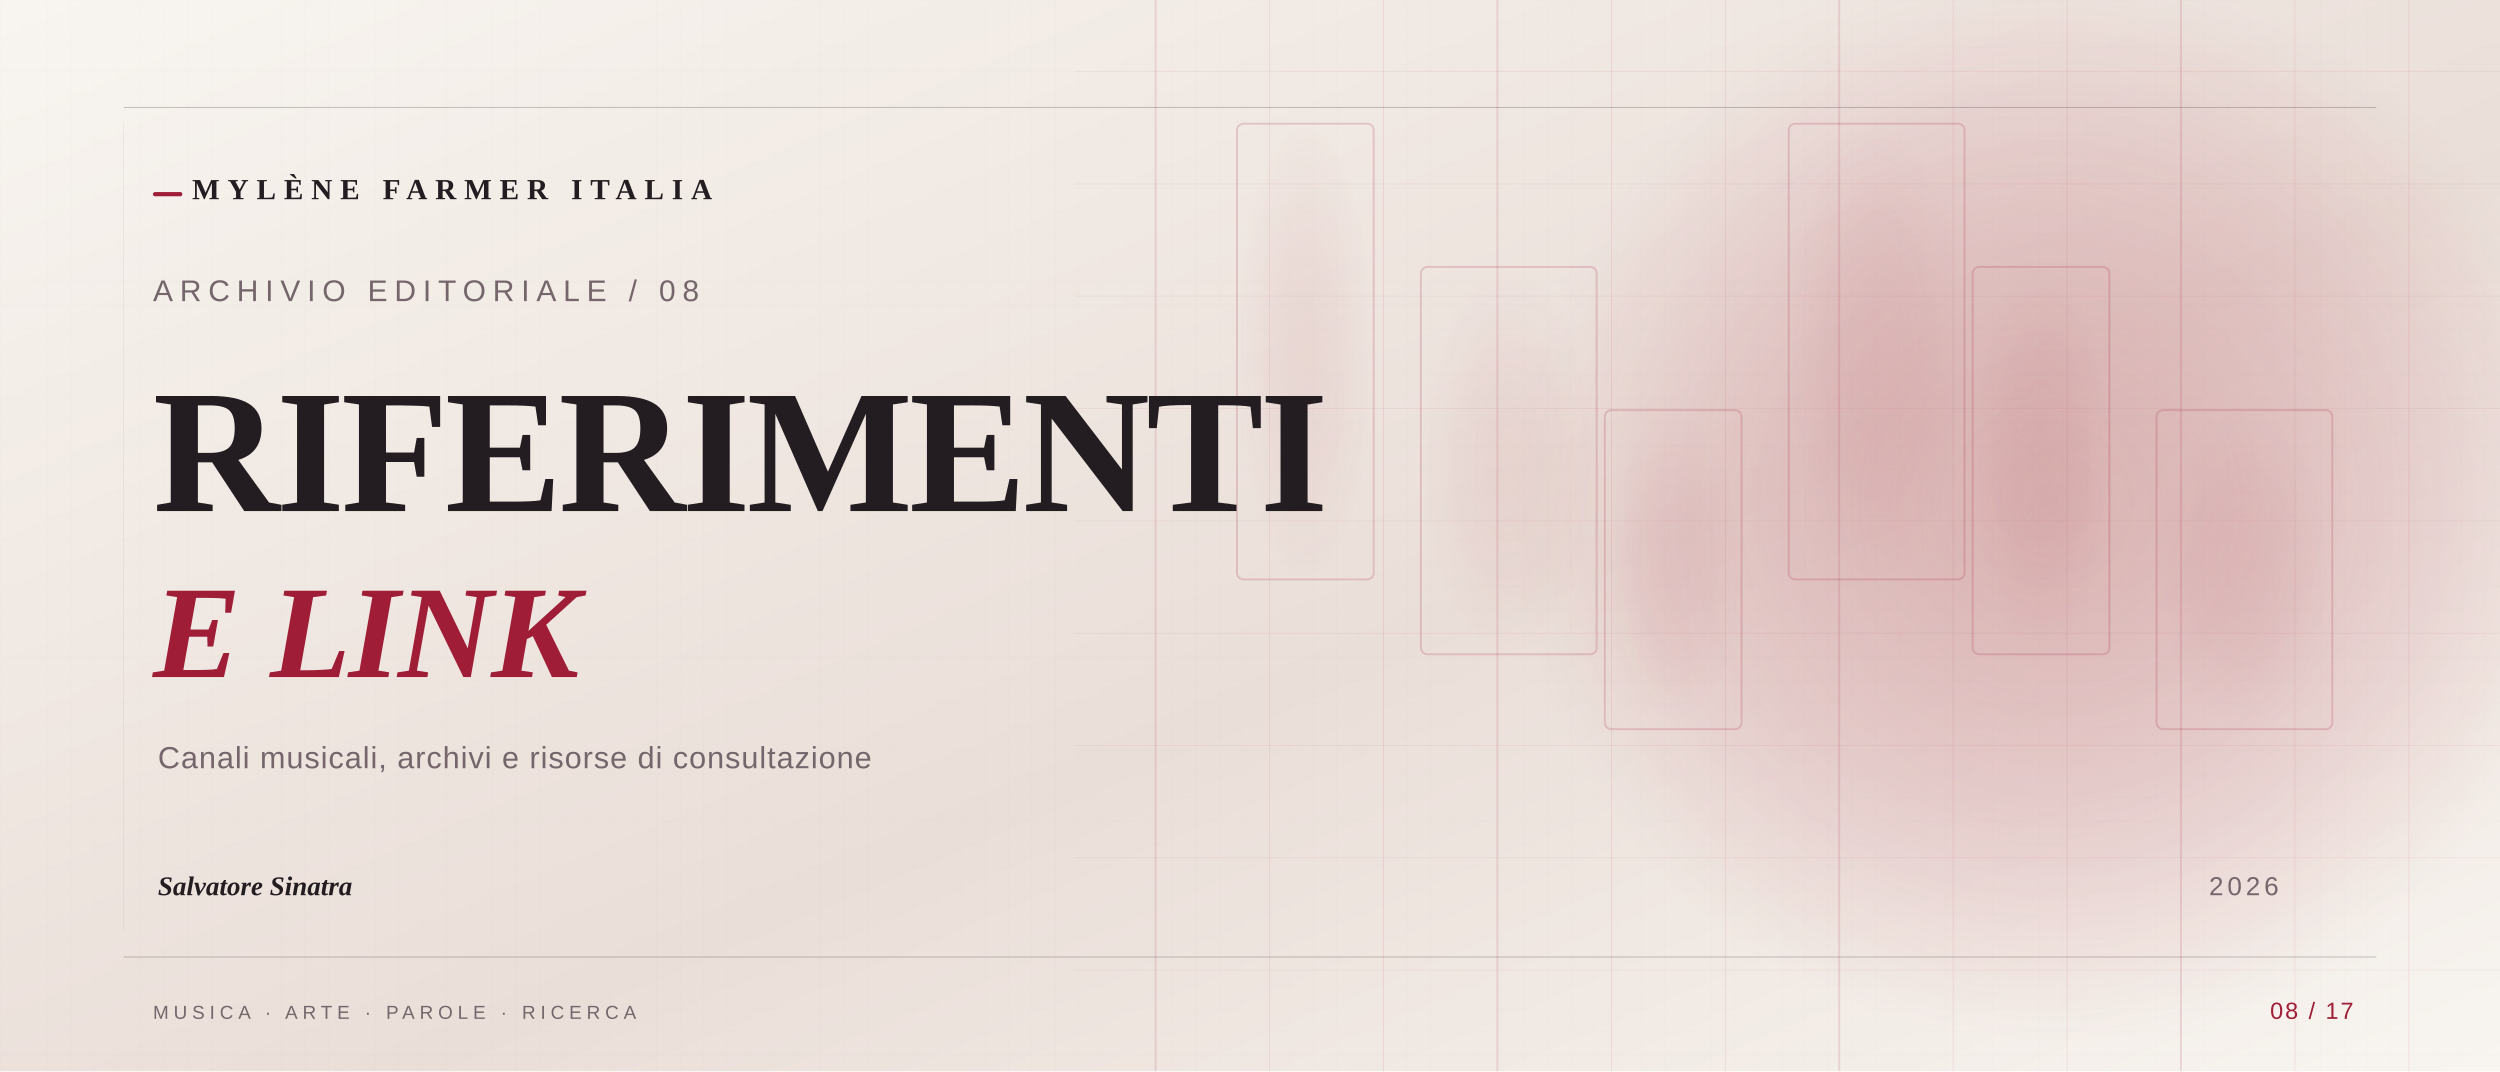
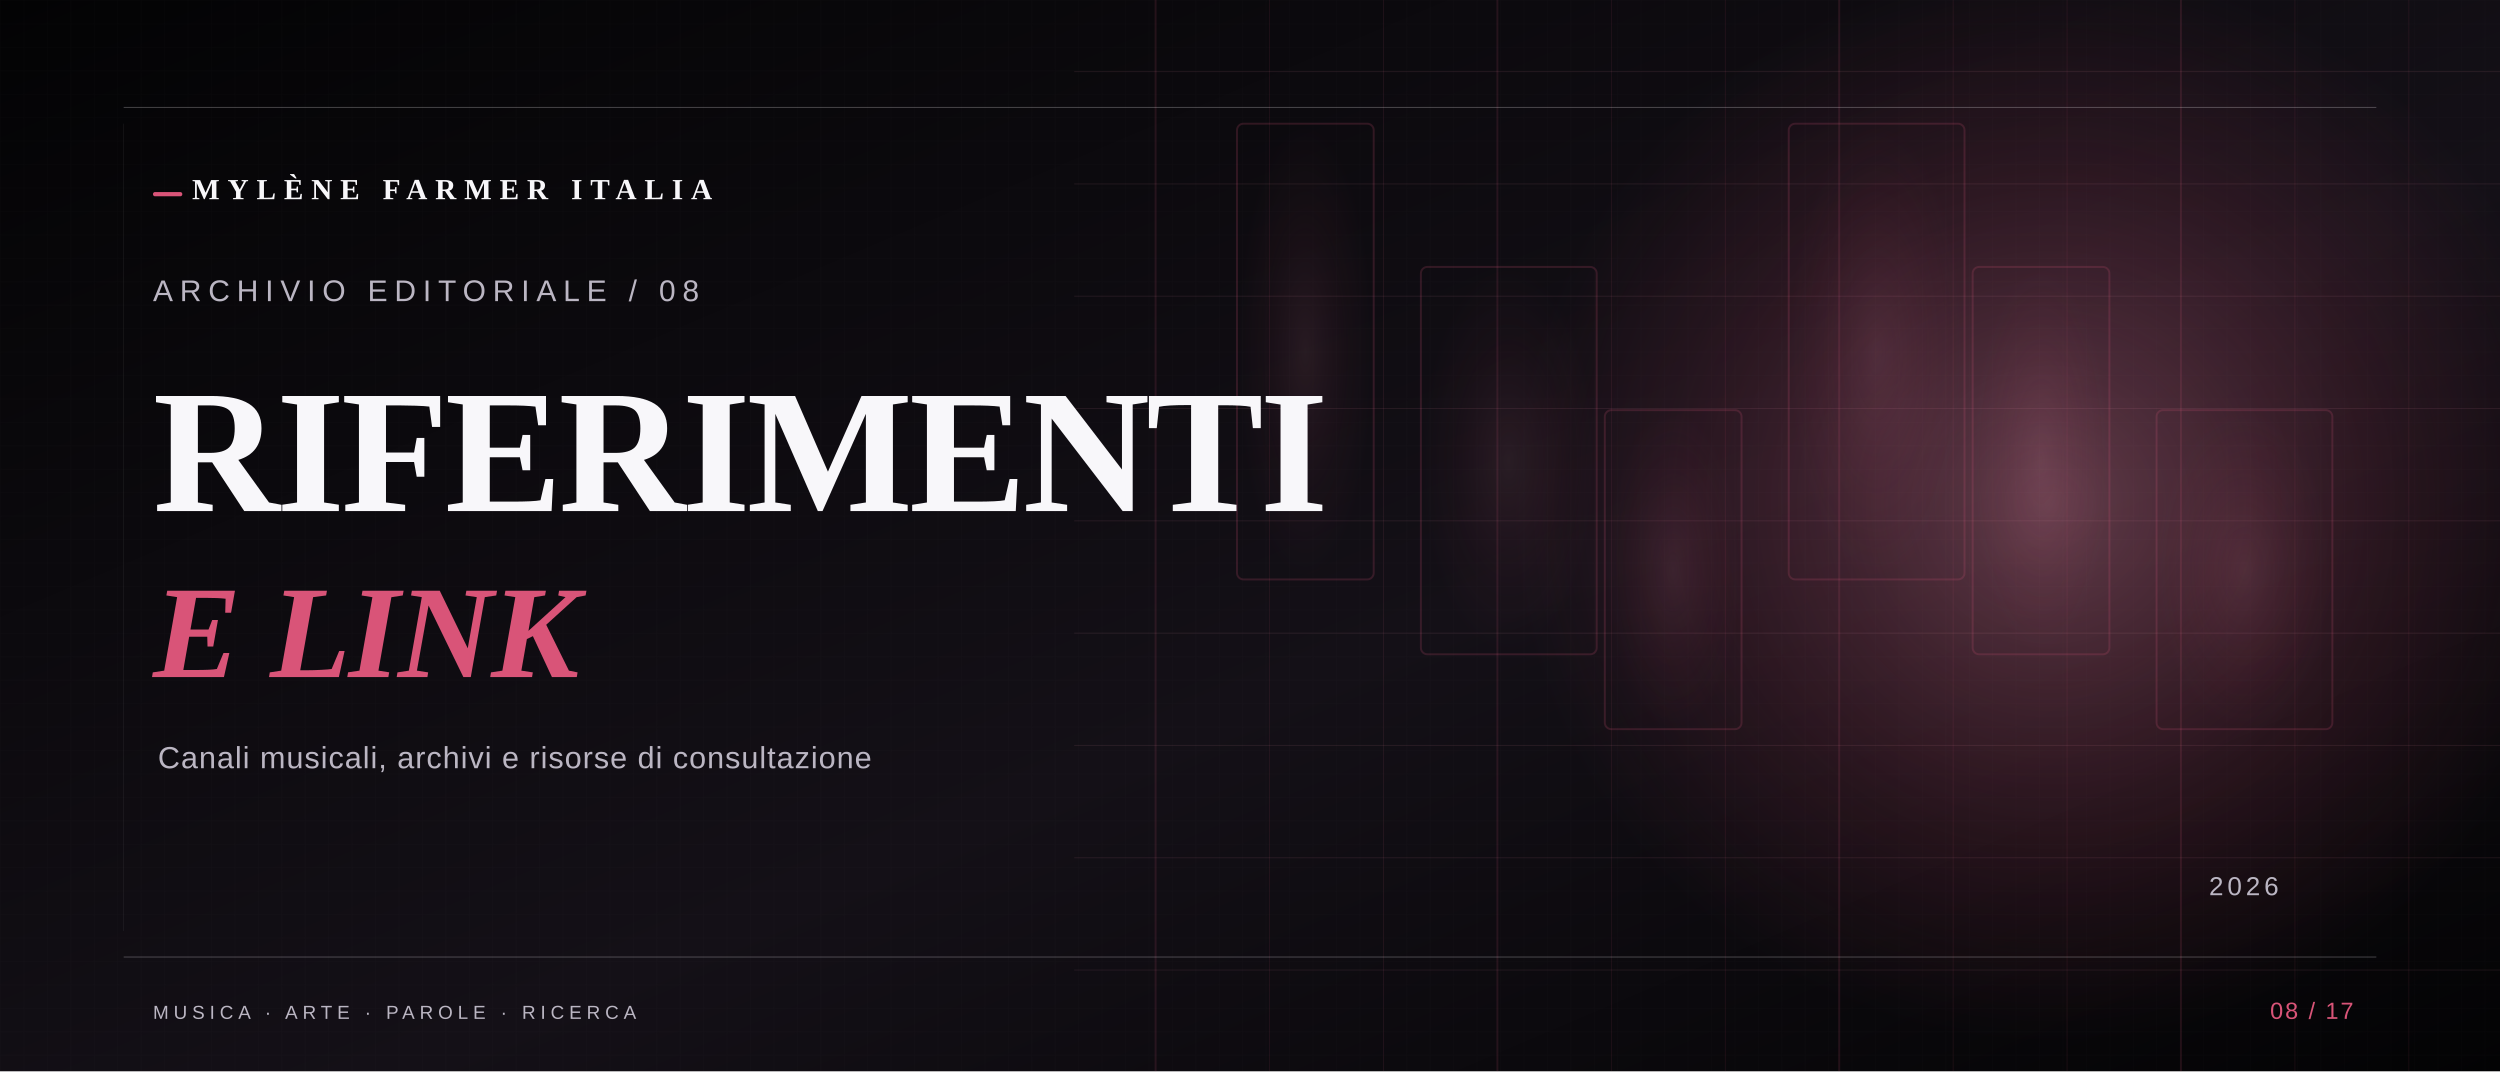
<svg xmlns="http://www.w3.org/2000/svg" width="7680" height="3291" viewBox="0 0 7680 3291" role="img" aria-label="Banner editoriale RIFERIMENTI E LINK — Mylène Farmer Italia">
  <defs>
    <linearGradient id="base" x1="0" y1="0" x2="1" y2="1">
-       <stop offset="0" stop-color="#f8f5f0" />
-       <stop offset=".58" stop-color="#eaded8" />
-       <stop offset="1" stop-color="#f8f5f0" />
+       <stop offset="0" stop-color="#030304" />
+       <stop offset=".58" stop-color="#141017" />
+       <stop offset="1" stop-color="#030304" />
    </linearGradient>
    <radialGradient id="orb" cx="50%" cy="50%" r="50%">
-       <stop offset="0" stop-color="#b75c64" stop-opacity=".55" />
-       <stop offset=".65" stop-color="#9f1d36" stop-opacity=".19" />
-       <stop offset="1" stop-color="#9f1d36" stop-opacity="0" />
+       <stop offset="0" stop-color="#ff97b4" stop-opacity=".55" />
+       <stop offset=".65" stop-color="#d95478" stop-opacity=".19" />
+       <stop offset="1" stop-color="#d95478" stop-opacity="0" />
    </radialGradient>
    <linearGradient id="ribbon" x1="0" y1="0" x2="1" y2="1">
-       <stop offset="0" stop-color="#9f1d36" stop-opacity="0" />
-       <stop offset=".5" stop-color="#9f1d36" stop-opacity=".75" />
-       <stop offset="1" stop-color="#b75c64" stop-opacity="0" />
+       <stop offset="0" stop-color="#d95478" stop-opacity="0" />
+       <stop offset=".5" stop-color="#d95478" stop-opacity=".75" />
+       <stop offset="1" stop-color="#ff97b4" stop-opacity="0" />
    </linearGradient>
    <pattern id="micro" width="72" height="72" patternUnits="userSpaceOnUse">
-       <path d="M72 0H0V72" fill="none" stroke="#231d21" stroke-width="1" opacity=".045" />
+       <path d="M72 0H0V72" fill="none" stroke="#f8f7fa" stroke-width="1" opacity=".045" />
    </pattern>
  </defs>
  <rect width="7680" height="3291" fill="url(#base)" />
  <rect width="7680" height="3291" fill="url(#micro)" />
  <circle cx="6300" cy="1550" r="1660" fill="url(#orb)" opacity=".62" />
-   <path d="M 3550 0 V 3291" stroke="#9f1d36" stroke-width="6" opacity=".13" />
-   <path d="M 3900 0 V 3291" stroke="#9f1d36" stroke-width="2" opacity=".13" />
-   <path d="M 4250 0 V 3291" stroke="#9f1d36" stroke-width="2" opacity=".13" />
-   <path d="M 4600 0 V 3291" stroke="#9f1d36" stroke-width="6" opacity=".13" />
-   <path d="M 4950 0 V 3291" stroke="#9f1d36" stroke-width="2" opacity=".13" />
-   <path d="M 5300 0 V 3291" stroke="#9f1d36" stroke-width="2" opacity=".13" />
-   <path d="M 5650 0 V 3291" stroke="#9f1d36" stroke-width="6" opacity=".13" />
-   <path d="M 6000 0 V 3291" stroke="#9f1d36" stroke-width="2" opacity=".13" />
-   <path d="M 6350 0 V 3291" stroke="#9f1d36" stroke-width="2" opacity=".13" />
-   <path d="M 6700 0 V 3291" stroke="#9f1d36" stroke-width="6" opacity=".13" />
-   <path d="M 7050 0 V 3291" stroke="#9f1d36" stroke-width="2" opacity=".13" />
-   <path d="M 7400 0 V 3291" stroke="#9f1d36" stroke-width="2" opacity=".13" />
-   <path d="M 7750 0 V 3291" stroke="#9f1d36" stroke-width="6" opacity=".13" />
-   <path d="M 3300 220 H 7680" stroke="#b75c64" stroke-width="3" opacity=".09" />
-   <path d="M 3300 565 H 7680" stroke="#b75c64" stroke-width="3" opacity=".09" />
-   <path d="M 3300 910 H 7680" stroke="#b75c64" stroke-width="3" opacity=".09" />
-   <path d="M 3300 1255 H 7680" stroke="#b75c64" stroke-width="3" opacity=".09" />
-   <path d="M 3300 1600 H 7680" stroke="#b75c64" stroke-width="3" opacity=".09" />
-   <path d="M 3300 1945 H 7680" stroke="#b75c64" stroke-width="3" opacity=".09" />
-   <path d="M 3300 2290 H 7680" stroke="#b75c64" stroke-width="3" opacity=".09" />
-   <path d="M 3300 2635 H 7680" stroke="#b75c64" stroke-width="3" opacity=".09" />
-   <path d="M 3300 2980 H 7680" stroke="#b75c64" stroke-width="3" opacity=".09" />
-   <rect x="3800" y="380" width="420" height="1400" rx="20" fill="url(#orb)" stroke="#9f1d36" stroke-width="6" opacity=".18" />
-   <rect x="4365" y="820" width="540" height="1190" rx="20" fill="url(#orb)" stroke="#9f1d36" stroke-width="6" opacity=".18" />
-   <rect x="4930" y="1260" width="420" height="980" rx="20" fill="url(#orb)" stroke="#9f1d36" stroke-width="6" opacity=".18" />
-   <rect x="5495" y="380" width="540" height="1400" rx="20" fill="url(#orb)" stroke="#9f1d36" stroke-width="6" opacity=".18" />
-   <rect x="6060" y="820" width="420" height="1190" rx="20" fill="url(#orb)" stroke="#9f1d36" stroke-width="6" opacity=".18" />
-   <rect x="6625" y="1260" width="540" height="980" rx="20" fill="url(#orb)" stroke="#9f1d36" stroke-width="6" opacity=".18" />
-   <path d="M 380 330 H 7300" stroke="#231d21" stroke-width="3" opacity=".26" />
-   <path d="M 380 2940 H 7300" stroke="#231d21" stroke-width="3" opacity=".26" />
-   <path d="M 380 380 V 2860" stroke="#231d21" stroke-width="2" opacity=".08" />
-   <rect x="470" y="590" width="90" height="13" rx="6" fill="#9f1d36" />
-   <text x="590" y="612" fill="#231d21" font-family="Times New Roman, Liberation Serif, serif" font-weight="700" font-size="90" letter-spacing="24">MYLÈNE FARMER ITALIA</text>
-   <text x="470" y="925" fill="#74666b" font-family="Arial, Helvetica, sans-serif" font-size="92" letter-spacing="21">ARCHIVIO EDITORIALE  /  08</text>
-   <text x="470" y="1570" fill="#231d21" font-family="Times New Roman, Liberation Serif, serif" font-weight="700" font-size="540" letter-spacing="-11">RIFERIMENTI</text>
-   <text x="470" y="2080" fill="#9f1d36" font-family="Times New Roman, Liberation Serif, serif" font-weight="700" font-style="italic" font-size="405" letter-spacing="-6">E LINK</text>
-   <text x="485" y="2360" fill="#74666b" font-family="Arial, Helvetica, sans-serif" font-size="94" letter-spacing="3">Canali musicali, archivi e risorse di consultazione</text>
-   <text x="485" y="2750" fill="#231d21" font-family="Times New Roman, Liberation Serif, serif" font-size="83" font-style="italic" font-weight="700">Salvatore Sinatra</text>
-   <text x="7000" y="2750" text-anchor="end" fill="#74666b" font-family="Arial, Helvetica, sans-serif" font-size="80" letter-spacing="12">2026</text>
-   <text x="470" y="3130" fill="#74666b" font-family="Arial, Helvetica, sans-serif" font-size="58" letter-spacing="15">MUSICA  ·  ARTE  ·  PAROLE  ·  RICERCA</text>
-   <text x="7230" y="3130" text-anchor="end" fill="#9f1d36" font-family="Arial, Helvetica, sans-serif" font-size="72" letter-spacing="6">08 / 17</text>
+   <path d="M 3550 0 V 3291" stroke="#d95478" stroke-width="6" opacity=".13" />
+   <path d="M 3900 0 V 3291" stroke="#d95478" stroke-width="2" opacity=".13" />
+   <path d="M 4250 0 V 3291" stroke="#d95478" stroke-width="2" opacity=".13" />
+   <path d="M 4600 0 V 3291" stroke="#d95478" stroke-width="6" opacity=".13" />
+   <path d="M 4950 0 V 3291" stroke="#d95478" stroke-width="2" opacity=".13" />
+   <path d="M 5300 0 V 3291" stroke="#d95478" stroke-width="2" opacity=".13" />
+   <path d="M 5650 0 V 3291" stroke="#d95478" stroke-width="6" opacity=".13" />
+   <path d="M 6000 0 V 3291" stroke="#d95478" stroke-width="2" opacity=".13" />
+   <path d="M 6350 0 V 3291" stroke="#d95478" stroke-width="2" opacity=".13" />
+   <path d="M 6700 0 V 3291" stroke="#d95478" stroke-width="6" opacity=".13" />
+   <path d="M 7050 0 V 3291" stroke="#d95478" stroke-width="2" opacity=".13" />
+   <path d="M 7400 0 V 3291" stroke="#d95478" stroke-width="2" opacity=".13" />
+   <path d="M 7750 0 V 3291" stroke="#d95478" stroke-width="6" opacity=".13" />
+   <path d="M 3300 220 H 7680" stroke="#ff97b4" stroke-width="3" opacity=".09" />
+   <path d="M 3300 565 H 7680" stroke="#ff97b4" stroke-width="3" opacity=".09" />
+   <path d="M 3300 910 H 7680" stroke="#ff97b4" stroke-width="3" opacity=".09" />
+   <path d="M 3300 1255 H 7680" stroke="#ff97b4" stroke-width="3" opacity=".09" />
+   <path d="M 3300 1600 H 7680" stroke="#ff97b4" stroke-width="3" opacity=".09" />
+   <path d="M 3300 1945 H 7680" stroke="#ff97b4" stroke-width="3" opacity=".09" />
+   <path d="M 3300 2290 H 7680" stroke="#ff97b4" stroke-width="3" opacity=".09" />
+   <path d="M 3300 2635 H 7680" stroke="#ff97b4" stroke-width="3" opacity=".09" />
+   <path d="M 3300 2980 H 7680" stroke="#ff97b4" stroke-width="3" opacity=".09" />
+   <rect x="3800" y="380" width="420" height="1400" rx="20" fill="url(#orb)" stroke="#d95478" stroke-width="6" opacity=".18" />
+   <rect x="4365" y="820" width="540" height="1190" rx="20" fill="url(#orb)" stroke="#d95478" stroke-width="6" opacity=".18" />
+   <rect x="4930" y="1260" width="420" height="980" rx="20" fill="url(#orb)" stroke="#d95478" stroke-width="6" opacity=".18" />
+   <rect x="5495" y="380" width="540" height="1400" rx="20" fill="url(#orb)" stroke="#d95478" stroke-width="6" opacity=".18" />
+   <rect x="6060" y="820" width="420" height="1190" rx="20" fill="url(#orb)" stroke="#d95478" stroke-width="6" opacity=".18" />
+   <rect x="6625" y="1260" width="540" height="980" rx="20" fill="url(#orb)" stroke="#d95478" stroke-width="6" opacity=".18" />
+   <path d="M 380 330 H 7300" stroke="#f8f7fa" stroke-width="3" opacity=".26" />
+   <path d="M 380 2940 H 7300" stroke="#f8f7fa" stroke-width="3" opacity=".26" />
+   <path d="M 380 380 V 2860" stroke="#f8f7fa" stroke-width="2" opacity=".08" />
+   <rect x="470" y="590" width="90" height="13" rx="6" fill="#d95478" />
+   <text x="590" y="612" fill="#f8f7fa" font-family="Times New Roman, Liberation Serif, serif" font-weight="700" font-size="90" letter-spacing="24">MYLÈNE FARMER ITALIA</text>
+   <text x="470" y="925" fill="#bbb6c3" font-family="Arial, Helvetica, sans-serif" font-size="92" letter-spacing="21">ARCHIVIO EDITORIALE  /  08</text>
+   <text x="470" y="1570" fill="#f8f7fa" font-family="Times New Roman, Liberation Serif, serif" font-weight="700" font-size="540" letter-spacing="-11">RIFERIMENTI</text>
+   <text x="470" y="2080" fill="#d95478" font-family="Times New Roman, Liberation Serif, serif" font-weight="700" font-style="italic" font-size="405" letter-spacing="-6">E LINK</text>
+   <text x="485" y="2360" fill="#bbb6c3" font-family="Arial, Helvetica, sans-serif" font-size="94" letter-spacing="3">Canali musicali, archivi e risorse di consultazione</text>
+   <text x="7000" y="2750" text-anchor="end" fill="#bbb6c3" font-family="Arial, Helvetica, sans-serif" font-size="80" letter-spacing="12">2026</text>
+   <text x="470" y="3130" fill="#bbb6c3" font-family="Arial, Helvetica, sans-serif" font-size="58" letter-spacing="15">MUSICA  ·  ARTE  ·  PAROLE  ·  RICERCA</text>
+   <text x="7230" y="3130" text-anchor="end" fill="#d95478" font-family="Arial, Helvetica, sans-serif" font-size="72" letter-spacing="6">08 / 17</text>
</svg>
